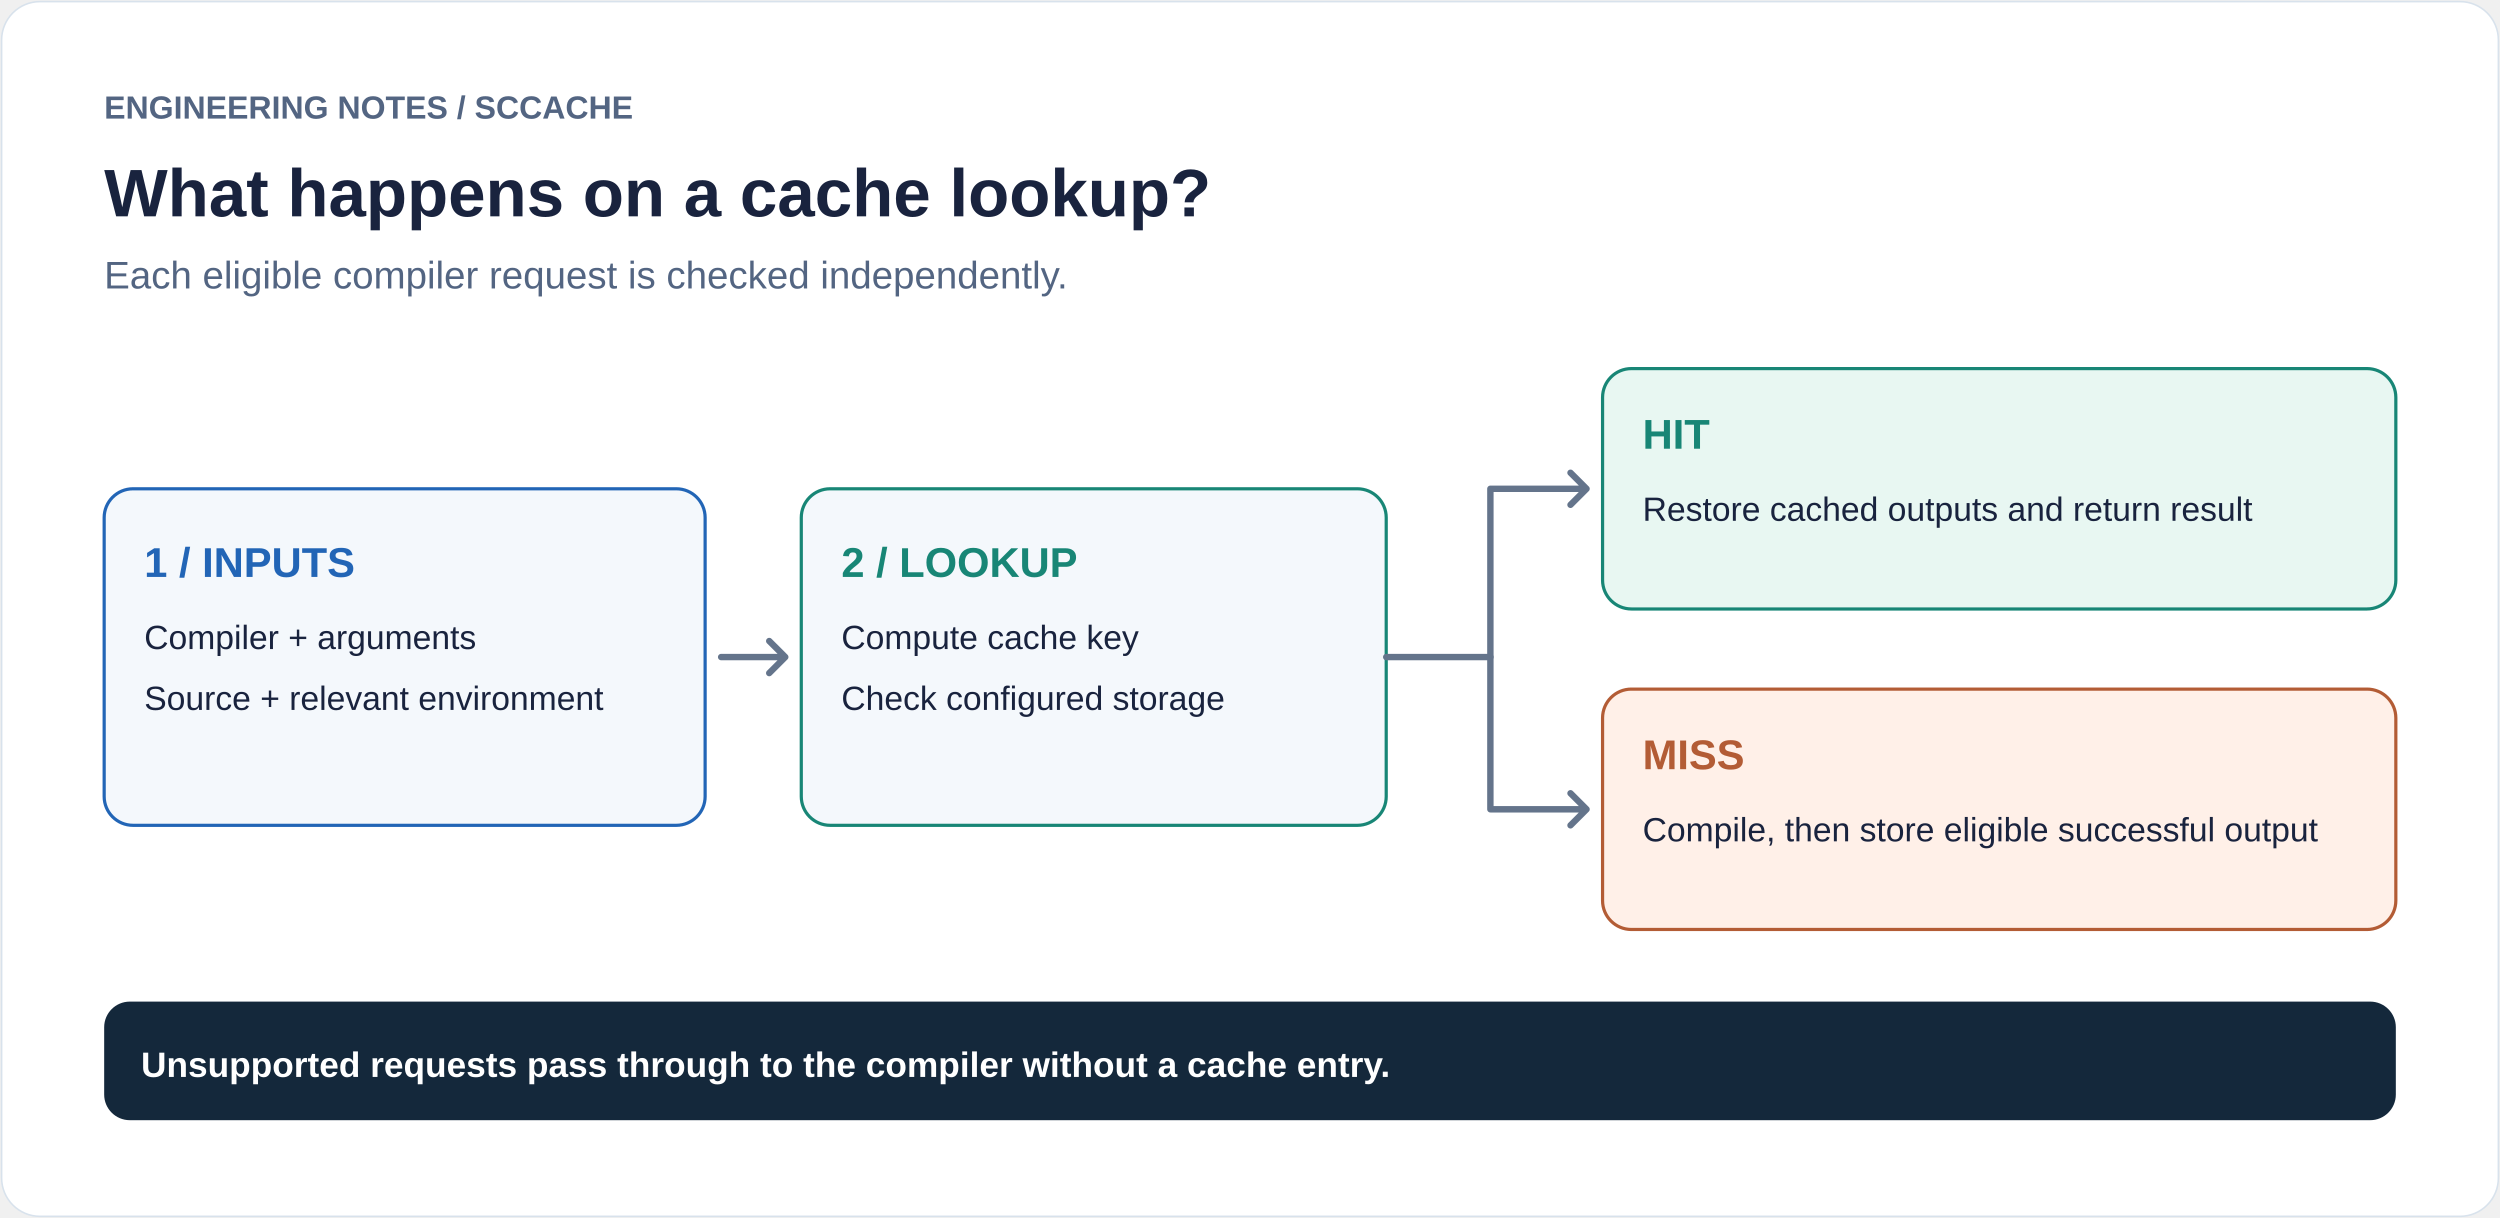
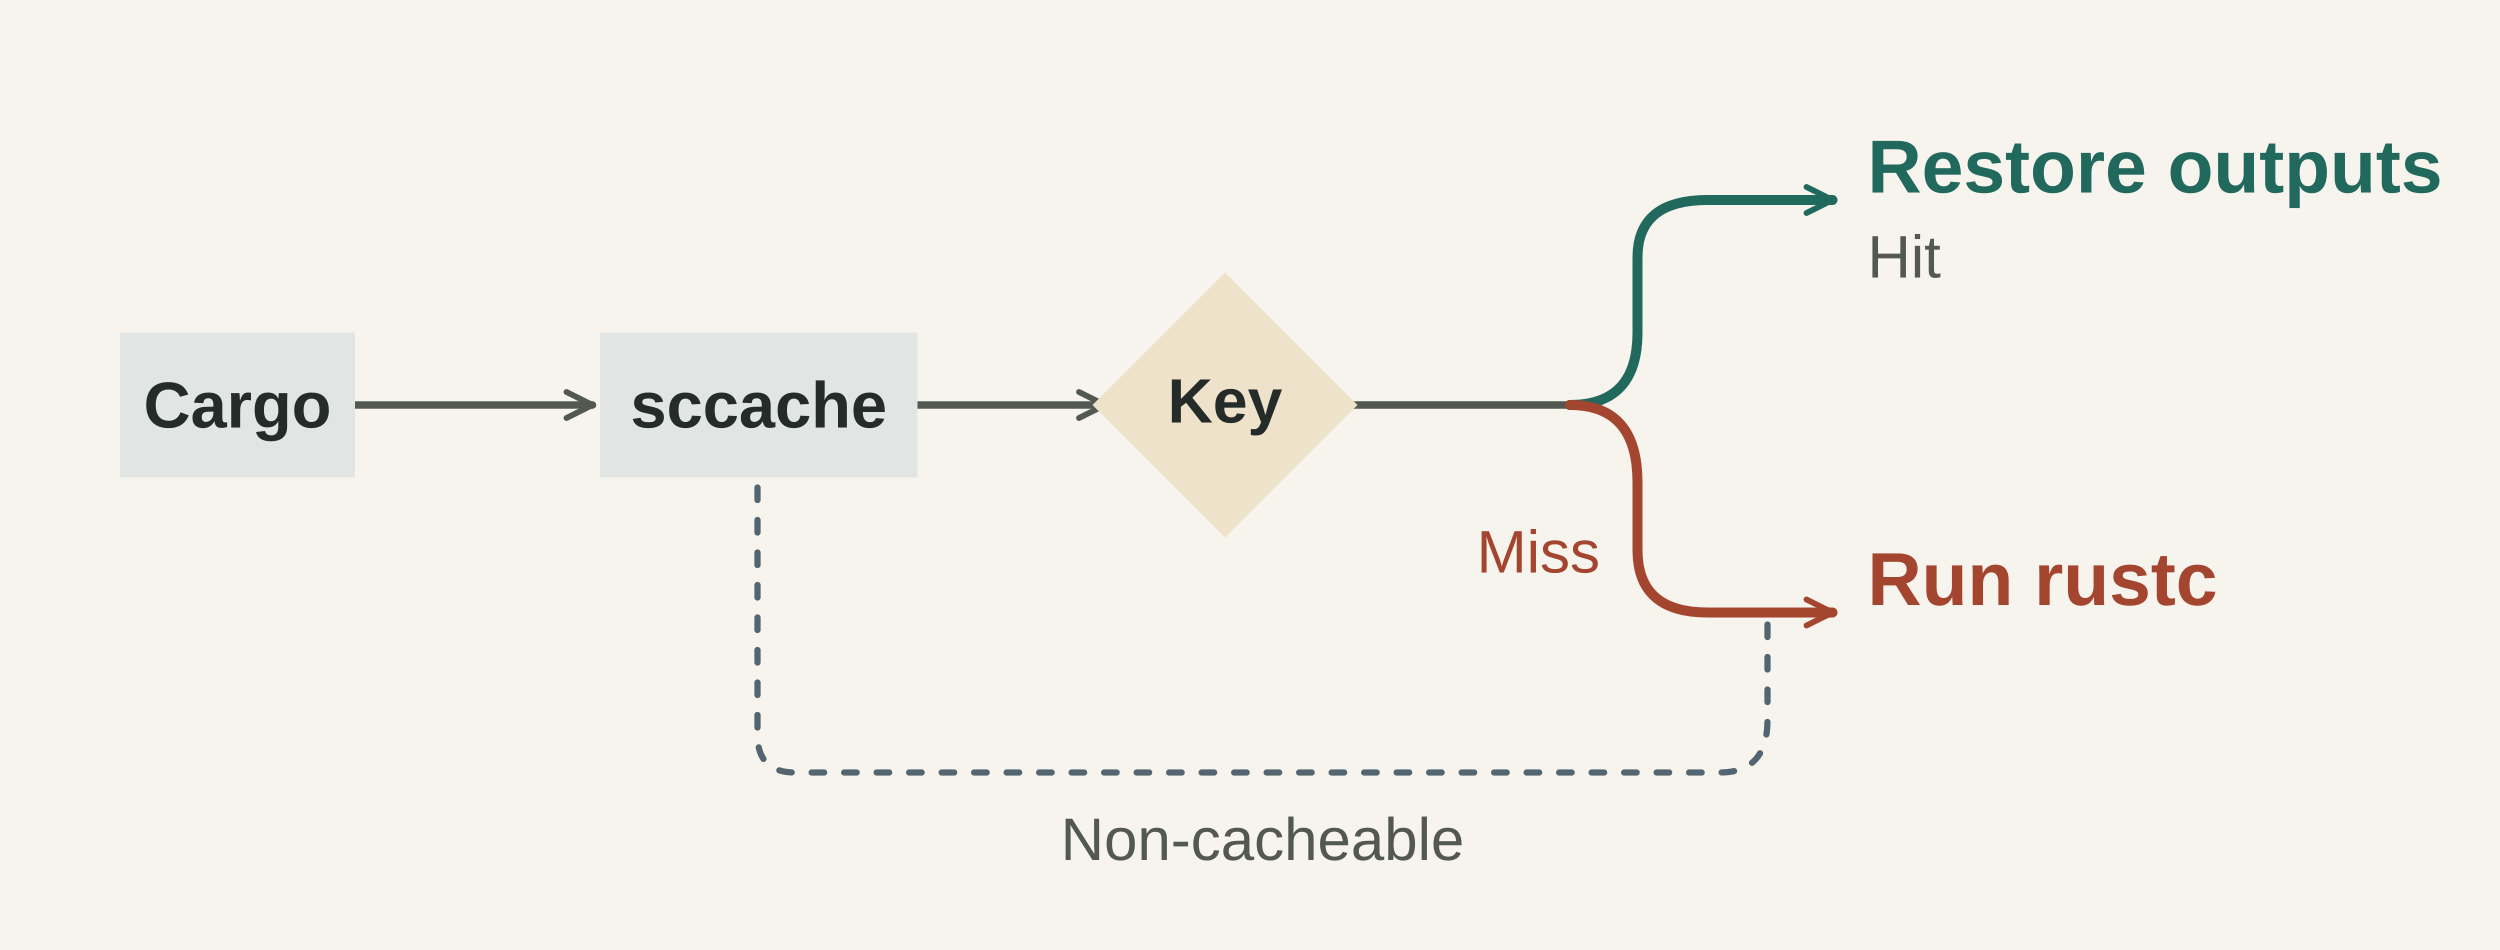
- <svg xmlns="http://www.w3.org/2000/svg" viewBox="0 0 1560 760" role="img" aria-labelledby="title desc">
-   <rect x="1" y="1" width="1558" height="758" rx="24" fill="#fff" stroke="#d8e2ec" />
-   <g font-family="Arial,sans-serif">
-     <text x="65" y="74" font-size="20" font-weight="700" fill="#536582">ENGINEERING NOTES / SCCACHE</text>
-     <text x="65" y="135" font-size="42" font-weight="800" fill="#19233e">What happens on a cache lookup?</text>
-     <text x="65" y="180" font-size="24" fill="#536582">Each eligible compiler request is checked independently.</text>
-     <rect x="65" y="305" width="375" height="210" rx="18" fill="#f4f8fc" stroke="#2265b6" stroke-width="2" />
-     <text x="90" y="360" font-size="26" font-weight="700" fill="#2265b6">1 / INPUTS</text>
-     <text x="90" y="405" font-size="21" fill="#19233e">Compiler + arguments</text>
-     <text x="90" y="443" font-size="21" fill="#19233e">Source + relevant environment</text>
-     <rect x="500" y="305" width="365" height="210" rx="18" fill="#f4f8fc" stroke="#188676" stroke-width="2" />
-     <text x="525" y="360" font-size="26" font-weight="700" fill="#188676">2 / LOOKUP</text>
-     <text x="525" y="405" font-size="21" fill="#19233e">Compute cache key</text>
-     <text x="525" y="443" font-size="21" fill="#19233e">Check configured storage</text>
-     <rect x="1000" y="230" width="495" height="150" rx="18" fill="#e8f7f2" stroke="#188676" stroke-width="2" />
-     <text x="1025" y="280" font-size="26" font-weight="700" fill="#188676">HIT</text>
-     <text x="1025" y="325" font-size="21" fill="#19233e">Restore cached outputs and return result</text>
-     <rect x="1000" y="430" width="495" height="150" rx="18" fill="#fff0e8" stroke="#b35c35" stroke-width="2" />
-     <text x="1025" y="480" font-size="26" font-weight="700" fill="#b35c35">MISS</text>
-     <text x="1025" y="525" font-size="21" fill="#19233e">Compile, then store eligible successful output</text>
-     <g fill="none" stroke="#64748b" stroke-width="4" stroke-linecap="round" stroke-linejoin="round">
-       <path d="M450 410h40m-10-10 10 10-10 10" />
-       <path d="M865 410h65v-105h60m-10-10 10 10-10 10" />
-       <path d="M930 410v95h60m-10-10 10 10-10 10" />
-     </g>
-     <rect x="65" y="625" width="1430" height="74" rx="16" fill="#14283b" />
-     <text x="88" y="672" font-size="22" font-weight="700" fill="#fff">Unsupported requests pass through to the compiler without a cache entry.</text>
-   </g>
+ <svg xmlns="http://www.w3.org/2000/svg" viewBox="0 0 1000 380" role="img" aria-labelledby="title desc">
+   <defs>
+     <marker id="arrow" viewBox="0 0 10 10" markerWidth="13" markerHeight="13" refX="9" refY="5" orient="auto" markerUnits="userSpaceOnUse">
+       <path d="M1 1L9 5 1 9" fill="none" stroke="#535951" stroke-width="1.8" stroke-linecap="round" stroke-linejoin="round" />
+     </marker>
+     <marker id="arrow-rust" viewBox="0 0 10 10" markerWidth="13" markerHeight="13" refX="9" refY="5" orient="auto" markerUnits="userSpaceOnUse">
+       <path d="M1 1L9 5 1 9" fill="none" stroke="#a3452f" stroke-width="1.8" stroke-linecap="round" stroke-linejoin="round" />
+     </marker>
+     <marker id="arrow-teal" viewBox="0 0 10 10" markerWidth="13" markerHeight="13" refX="9" refY="5" orient="auto" markerUnits="userSpaceOnUse">
+       <path d="M1 1L9 5 1 9" fill="none" stroke="#21685d" stroke-width="1.8" stroke-linecap="round" stroke-linejoin="round" />
+     </marker>
+   </defs>
+   <rect x="0" y="0" width="1000" height="380" fill="#f7f4ed" />
+   <path d="M142 162H237" fill="none" stroke="#535951" stroke-width="3" stroke-linecap="round" stroke-linejoin="round" marker-end="url(#arrow)" />
+   <path d="M367 162H442" fill="none" stroke="#535951" stroke-width="3" stroke-linecap="round" stroke-linejoin="round" marker-end="url(#arrow)" />
+   <path d="M540 162H628" fill="none" stroke="#535951" stroke-width="3" />
+   <path d="M628 162Q655 162 655 133V103Q655 80 683 80H733" fill="none" stroke="#21685d" stroke-width="4" stroke-linecap="round" stroke-linejoin="round" marker-end="url(#arrow-teal)" />
+   <path d="M628 162Q655 162 655 193V220Q655 245 683 245H733" fill="none" stroke="#a3452f" stroke-width="4" stroke-linecap="round" stroke-linejoin="round" marker-end="url(#arrow-rust)" />
+   <path d="M303 195V294Q303 309 318 309H688Q707 309 707 288V246" fill="none" stroke="#536570" stroke-width="2.5" stroke-linecap="round" stroke-linejoin="round" stroke-dasharray="5 8" />
+   <rect x="48" y="133" width="94" height="58" fill="#e1e5e4" />
+   <text x="95" y="171" text-anchor="middle" font-family="Arial, Helvetica, sans-serif" font-size="26" font-weight="700" fill="#252b29">Cargo</text>
+   <rect x="240" y="133" width="127" height="58" fill="#e1e5e4" />
+   <text x="303.5" y="171" text-anchor="middle" font-family="Arial, Helvetica, sans-serif" font-size="26" font-weight="700" fill="#252b29">sccache</text>
+   <path d="M490 109L543 162 490 215 437 162Z" fill="#eee3ca" />
+   <text x="490" y="169" text-anchor="middle" font-family="Arial, Helvetica, sans-serif" font-size="25" font-weight="700" fill="#252b29">Key</text>
+   <text x="747" y="77" text-anchor="start" font-family="Arial, Helvetica, sans-serif" font-size="30" font-weight="700" fill="#21685d">Restore outputs</text>
+   <text x="747" y="111" text-anchor="start" font-family="Arial, Helvetica, sans-serif" font-size="24" font-weight="400" fill="#535951">Hit</text>
+   <text x="747" y="242" text-anchor="start" font-family="Arial, Helvetica, sans-serif" font-size="30" font-weight="700" fill="#a3452f">Run rustc</text>
+   <text x="640" y="229" text-anchor="end" font-family="Arial, Helvetica, sans-serif" font-size="24" font-weight="400" fill="#a3452f">Miss</text>
+   <text x="505" y="344" text-anchor="middle" font-family="Arial, Helvetica, sans-serif" font-size="24" font-weight="400" fill="#535951">Non-cacheable</text>
</svg>
